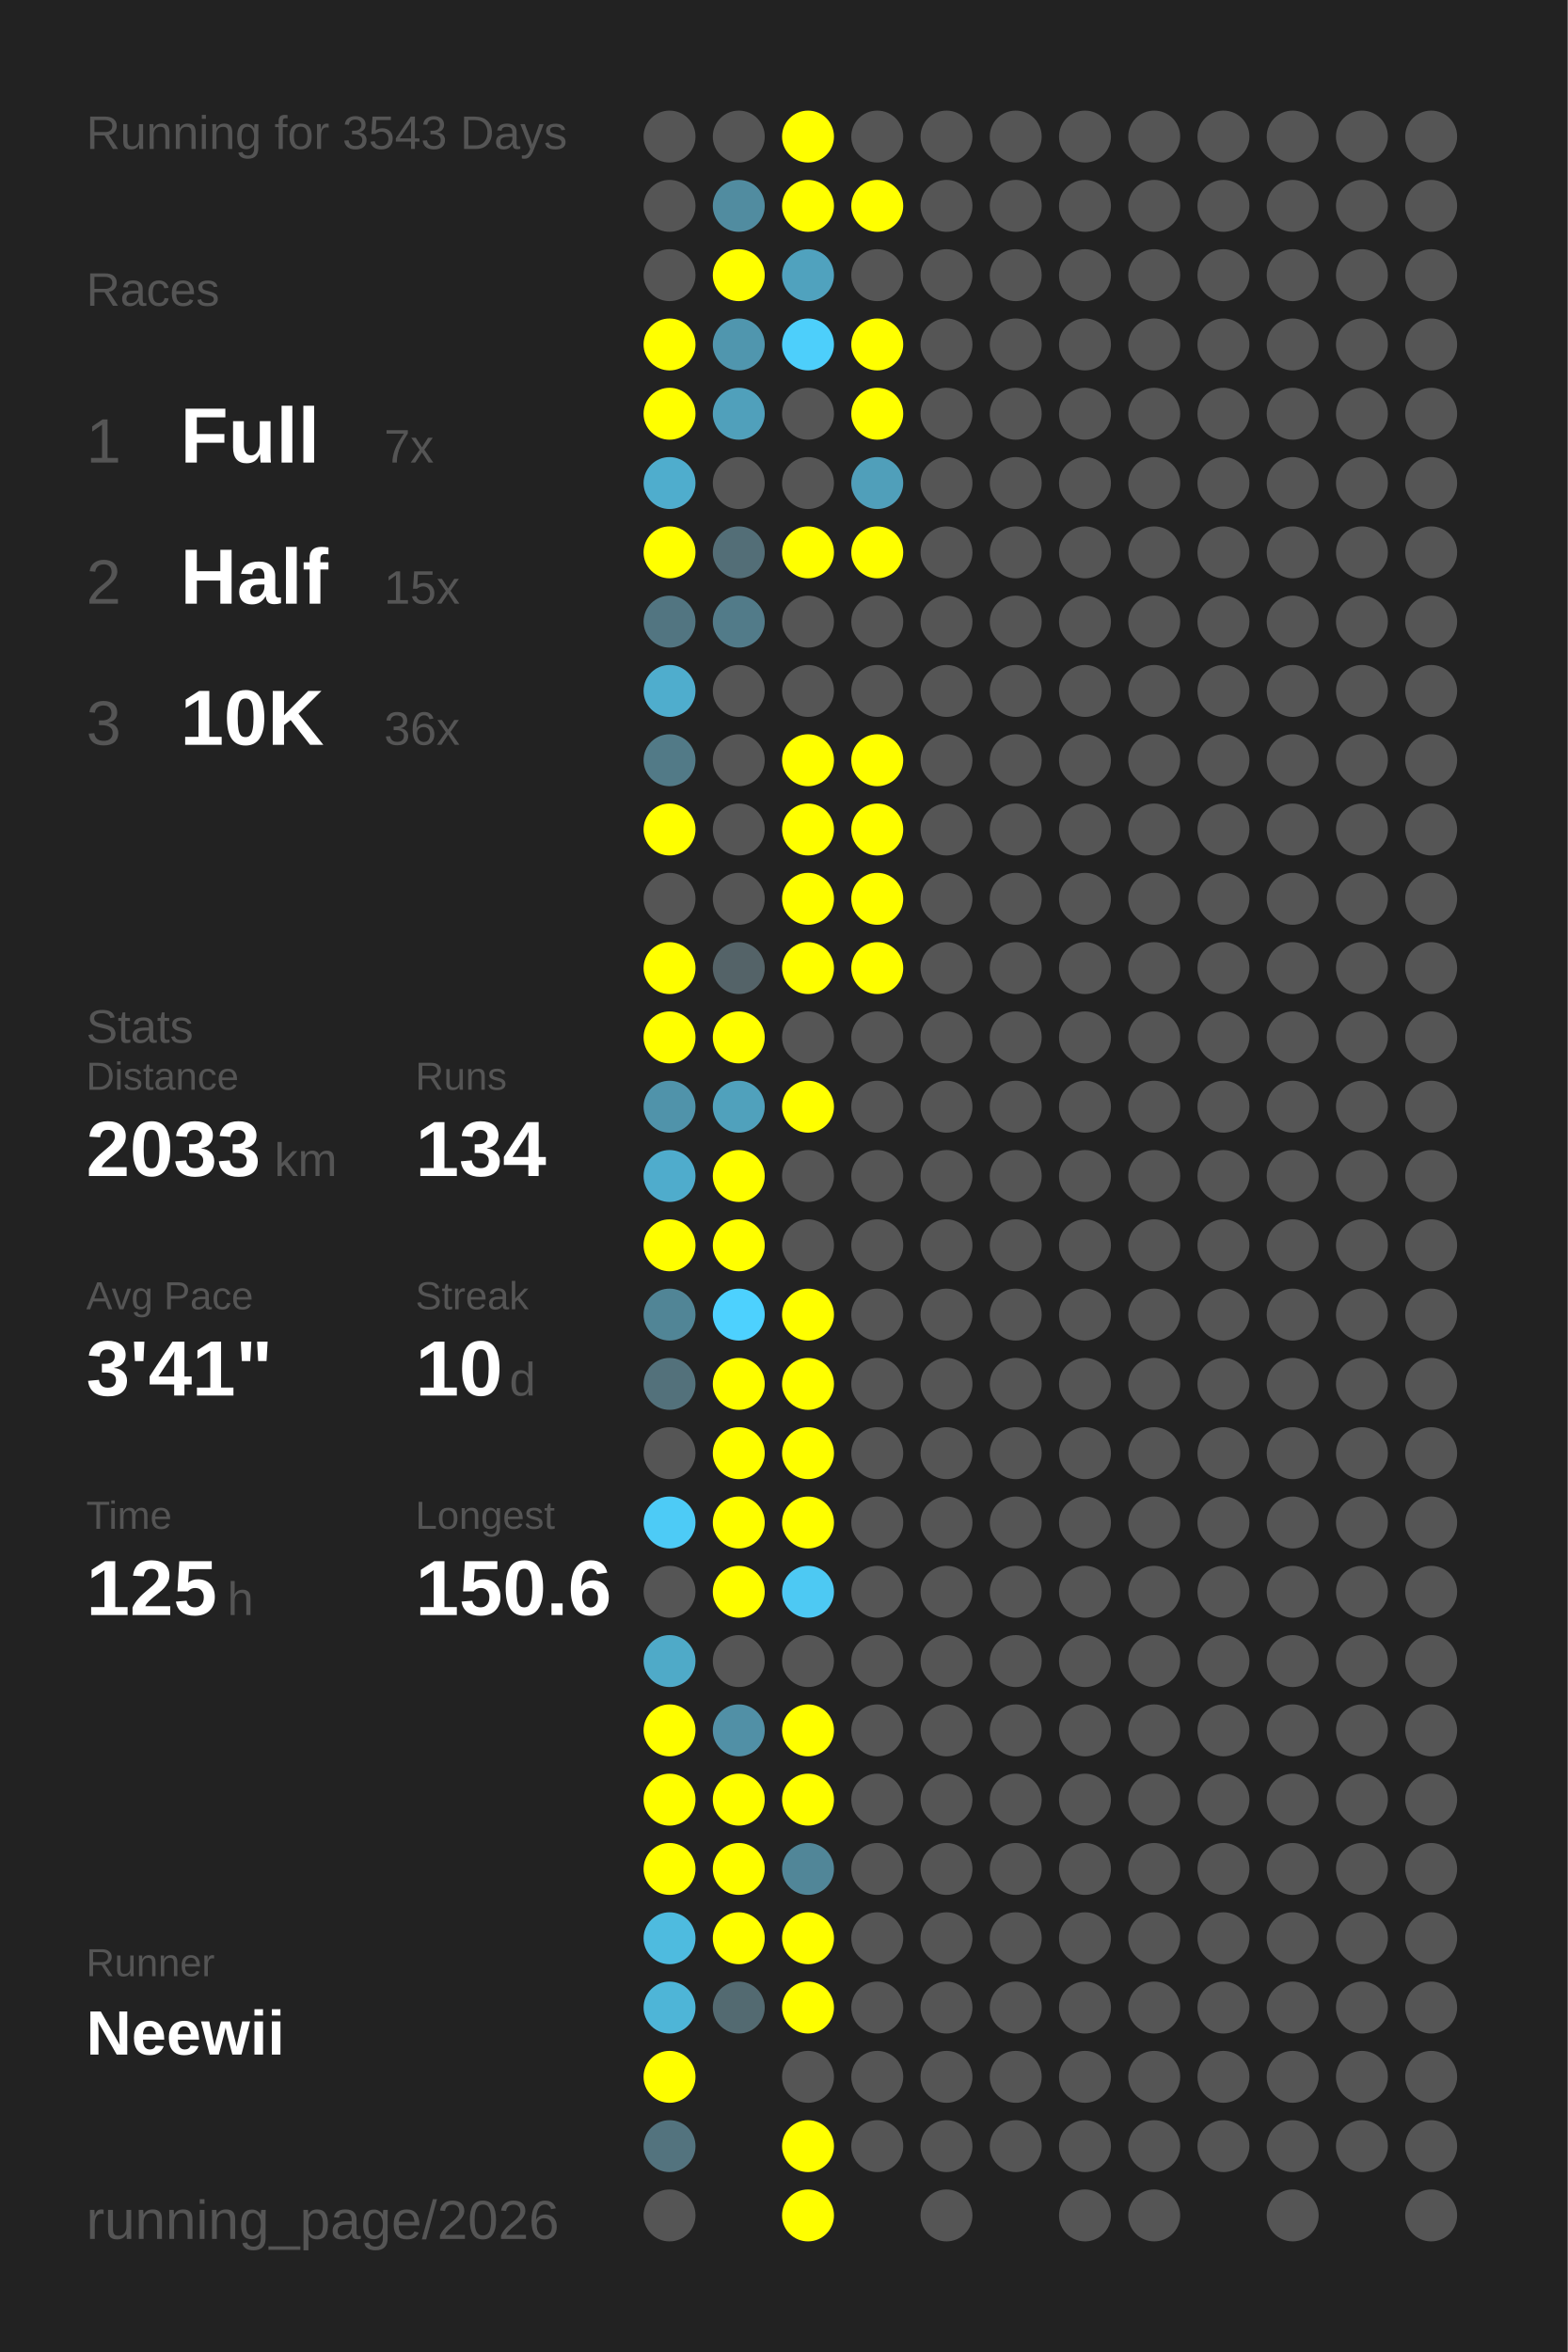
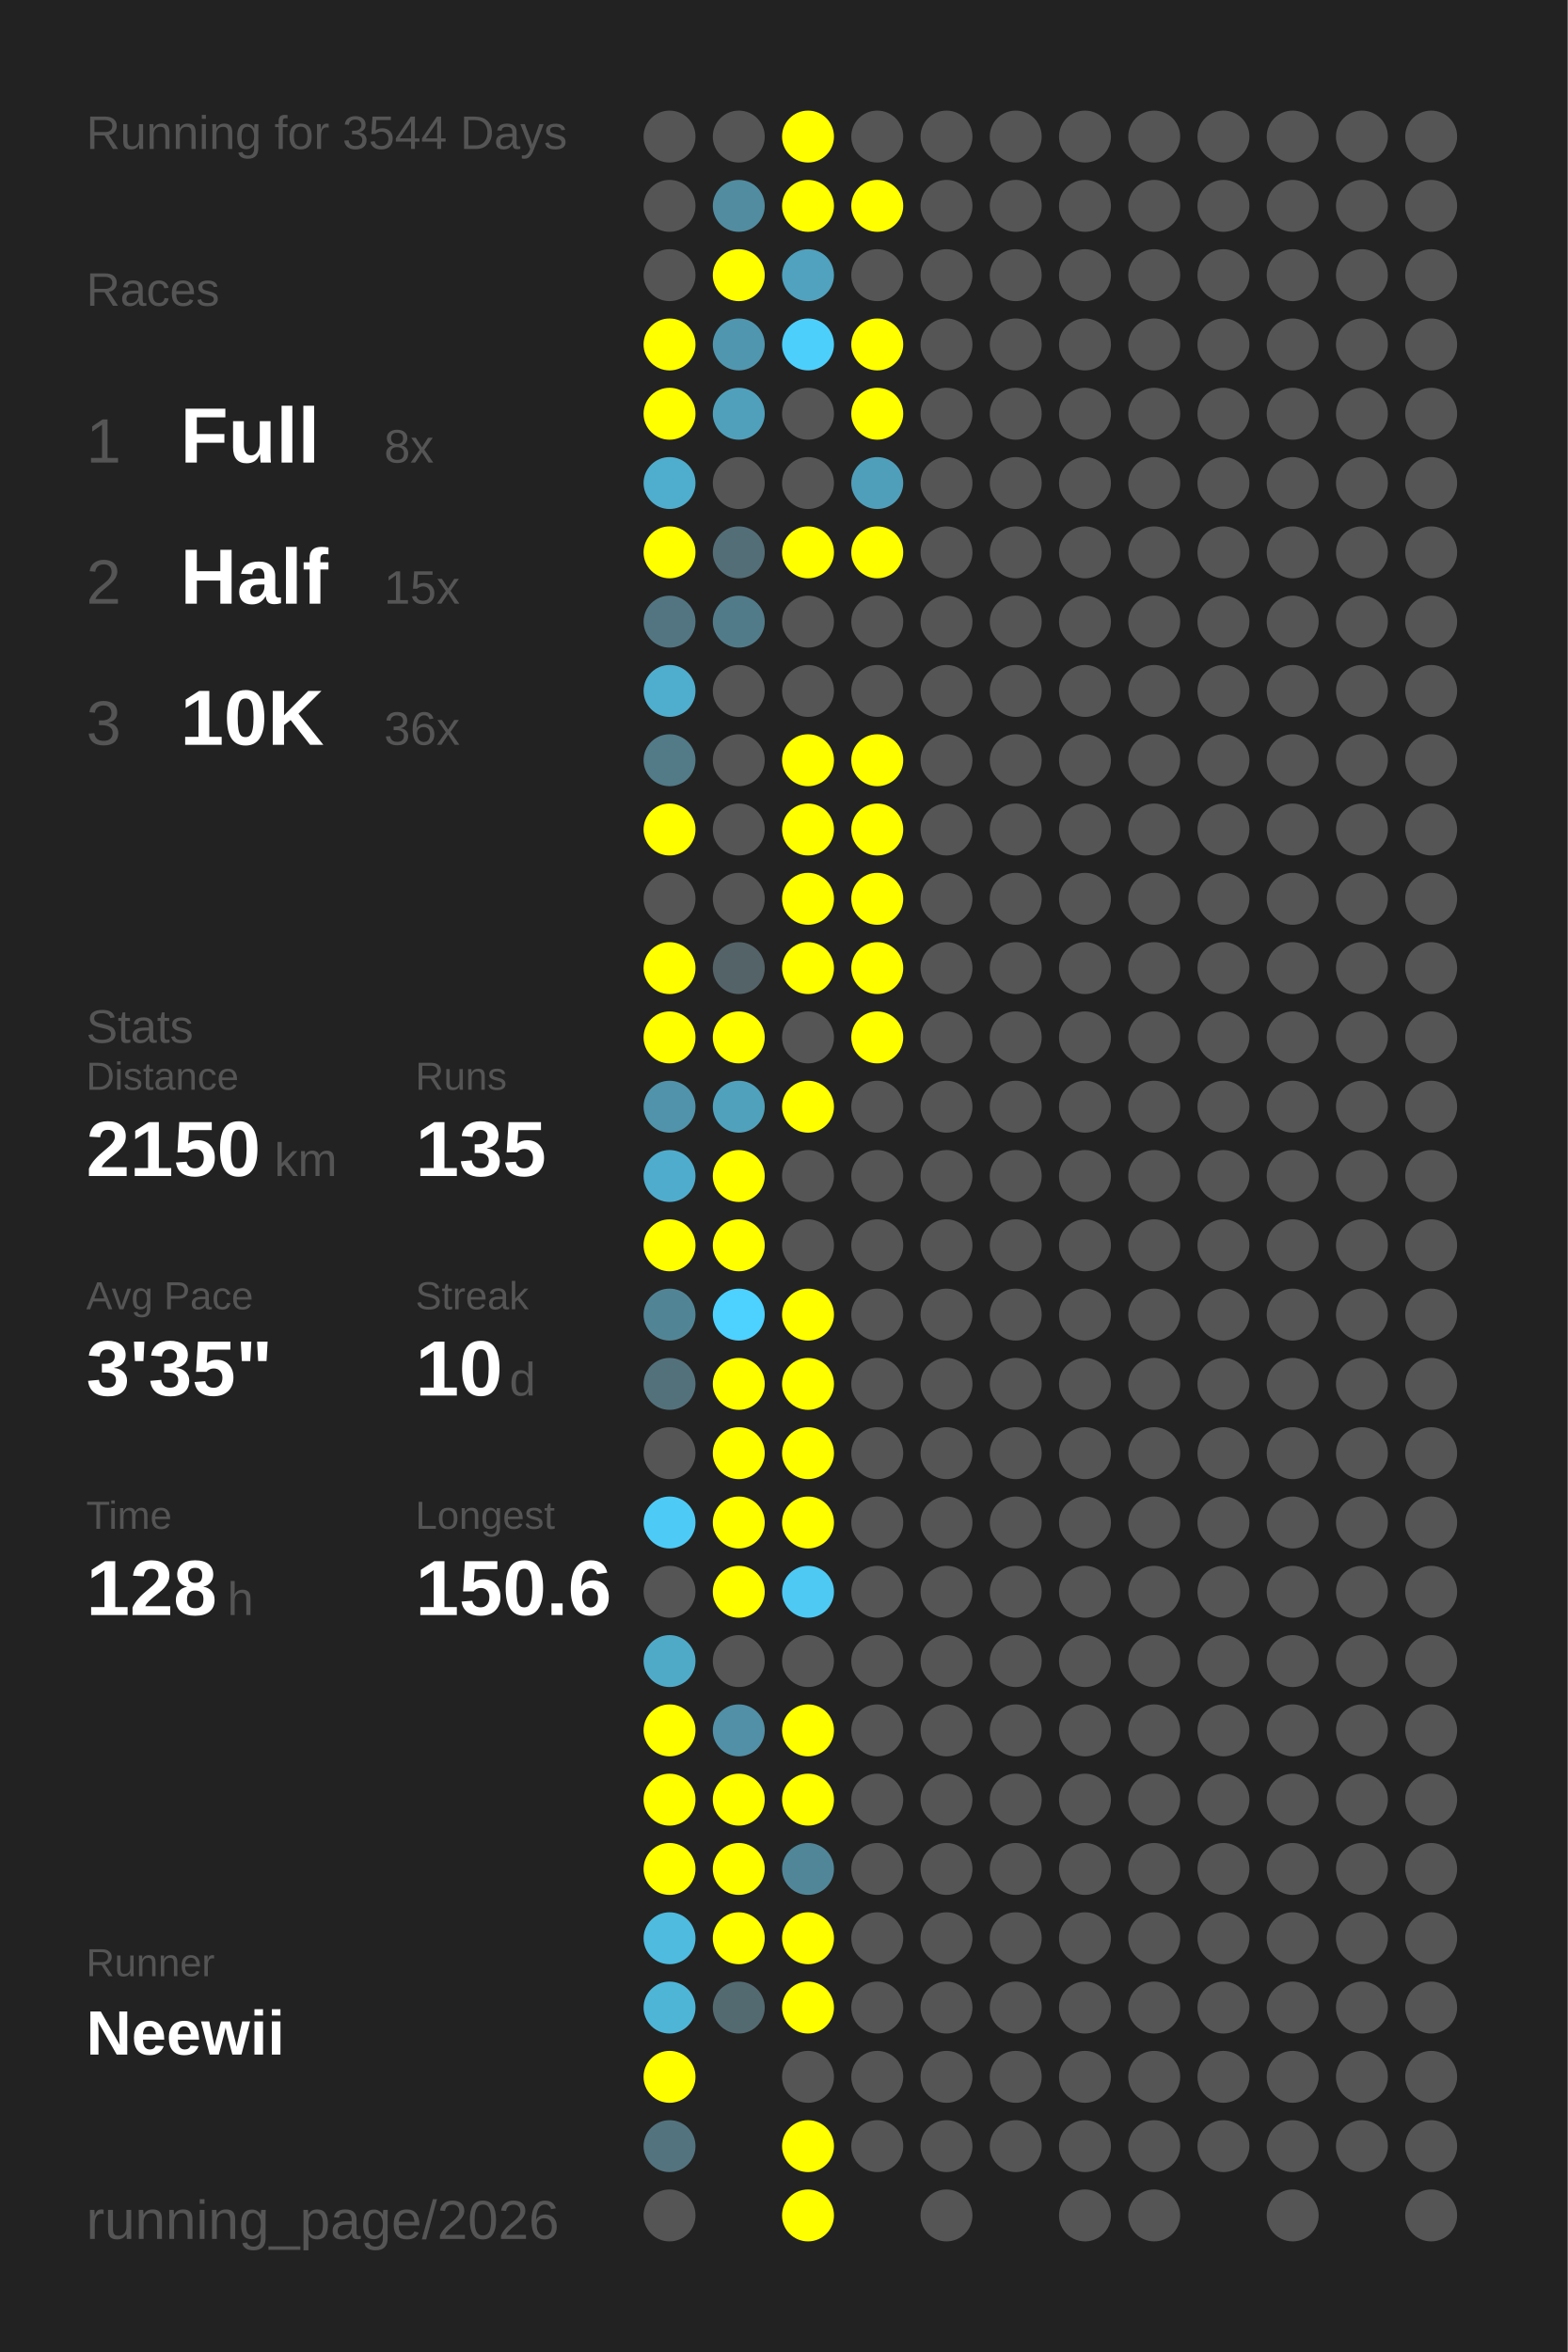
<svg xmlns="http://www.w3.org/2000/svg" baseProfile="full" height="300mm" version="1.1" viewBox="0,0,200,300" width="200mm">
  <defs />
  <rect fill="#222222" height="300" width="200" x="0" y="0" />
-   <text fill="#555555" style="font-size:6px; font-family:Arial;" x="11" y="19">Running for 3543 Days</text>
+   <text fill="#555555" style="font-size:6px; font-family:Arial;" x="11" y="19">Running for 3544 Days</text>
  <text fill="#555555" style="font-size:6px; font-family:Arial;" x="11" y="39">Races</text>
  <text fill="#555555" style="font-size:8px; font-family:Arial;" x="11" y="59">1</text>
  <text fill="#FFFFFF" style="font-size:10px; font-family:Arial; font-weight:bold;" x="23" y="59">Full</text>
-   <text fill="#555555" style="font-size:6px; font-family:Arial;" x="49" y="59">7x</text>
+   <text fill="#555555" style="font-size:6px; font-family:Arial;" x="49" y="59">8x</text>
  <text fill="#555555" style="font-size:8px; font-family:Arial;" x="11" y="77">2</text>
  <text fill="#FFFFFF" style="font-size:10px; font-family:Arial; font-weight:bold;" x="23" y="77">Half</text>
  <text fill="#555555" style="font-size:6px; font-family:Arial;" x="49" y="77">15x</text>
  <text fill="#555555" style="font-size:8px; font-family:Arial;" x="11" y="95">3</text>
  <text fill="#FFFFFF" style="font-size:10px; font-family:Arial; font-weight:bold;" x="23" y="95">10K</text>
  <text fill="#555555" style="font-size:6px; font-family:Arial;" x="49" y="95">36x</text>
  <text fill="#555555" style="font-size:6px; font-family:Arial;" x="11" y="133">Stats</text>
  <text fill="#555555" style="font-size:5px; font-family:Arial;" x="11" y="139">Distance</text>
-   <text fill="#FFFFFF" style="font-size:10px; font-family:Arial; font-weight:bold;" x="11" y="150">2033</text>
+   <text fill="#FFFFFF" style="font-size:10px; font-family:Arial; font-weight:bold;" x="11" y="150">2150</text>
  <text fill="#555555" style="font-size:6px; font-family:Arial;" x="35" y="150">km</text>
  <text fill="#555555" style="font-size:5px; font-family:Arial;" x="53" y="139">Runs</text>
-   <text fill="#FFFFFF" style="font-size:10px; font-family:Arial; font-weight:bold;" x="53" y="150">134</text>
+   <text fill="#FFFFFF" style="font-size:10px; font-family:Arial; font-weight:bold;" x="53" y="150">135</text>
  <text fill="#555555" style="font-size:5px; font-family:Arial;" x="11" y="167">Avg Pace</text>
-   <text fill="#FFFFFF" style="font-size:10px; font-family:Arial; font-weight:bold;" x="11" y="178">3'41"</text>
+   <text fill="#FFFFFF" style="font-size:10px; font-family:Arial; font-weight:bold;" x="11" y="178">3'35"</text>
  <text fill="#555555" style="font-size:5px; font-family:Arial;" x="53" y="167">Streak</text>
  <text fill="#FFFFFF" style="font-size:10px; font-family:Arial; font-weight:bold;" x="53" y="178">10</text>
  <text fill="#555555" style="font-size:6px; font-family:Arial;" x="65" y="178">d</text>
  <text fill="#555555" style="font-size:5px; font-family:Arial;" x="11" y="195">Time</text>
-   <text fill="#FFFFFF" style="font-size:10px; font-family:Arial; font-weight:bold;" x="11" y="206">125</text>
+   <text fill="#FFFFFF" style="font-size:10px; font-family:Arial; font-weight:bold;" x="11" y="206">128</text>
  <text fill="#555555" style="font-size:6px; font-family:Arial;" x="29" y="206">h</text>
  <text fill="#555555" style="font-size:5px; font-family:Arial;" x="53" y="195">Longest</text>
  <text fill="#FFFFFF" style="font-size:10px; font-family:Arial; font-weight:bold;" x="53" y="206">150.6</text>
  <text fill="#555555" style="font-size:5px; font-family:Arial;" x="11" y="252.065">Runner</text>
  <text fill="#FFFFFF" style="font-size:8px; font-family:Arial; font-weight:bold;" x="11" y="262.065">Neewii</text>
  <text fill="#555555" style="font-size:7px; font-family:Arial;" x="11" y="285.581">running_page/2026</text>
  <circle cx="85.417" cy="17.419" fill="#555555" r="3.312" />
  <circle cx="85.417" cy="26.258" fill="#555555" r="3.312" />
  <circle cx="85.417" cy="35.097" fill="#555555" r="3.312" />
  <circle cx="85.417" cy="43.935" fill="#FFFF00" r="3.312" />
  <circle cx="85.417" cy="52.774" fill="#FFFF00" r="3.312" />
  <circle cx="85.417" cy="61.613" fill="#4fadcd" r="3.312" />
  <circle cx="85.417" cy="70.452" fill="#FFFF00" r="3.312" />
  <circle cx="85.417" cy="79.29" fill="#527581" r="3.312" />
  <circle cx="85.417" cy="88.129" fill="#4fadcd" r="3.312" />
  <circle cx="85.417" cy="96.968" fill="#527a87" r="3.312" />
  <circle cx="85.417" cy="105.806" fill="#FFFF00" r="3.312" />
  <circle cx="85.417" cy="114.645" fill="#555555" r="3.312" />
  <circle cx="85.417" cy="123.484" fill="#FFFF00" r="3.312" />
  <circle cx="85.417" cy="132.323" fill="#FFFF00" r="3.312" />
  <circle cx="85.417" cy="141.161" fill="#5093aa" r="3.312" />
  <circle cx="85.417" cy="150" fill="#4faccc" r="3.312" />
  <circle cx="85.417" cy="158.839" fill="#FFFF00" r="3.312" />
  <circle cx="85.417" cy="167.677" fill="#518596" r="3.312" />
  <circle cx="85.417" cy="176.516" fill="#53717b" r="3.312" />
  <circle cx="85.417" cy="185.355" fill="#555555" r="3.312" />
  <circle cx="85.417" cy="194.194" fill="#4dcbf6" r="3.312" />
  <circle cx="85.417" cy="203.032" fill="#555555" r="3.312" />
  <circle cx="85.417" cy="211.871" fill="#4faac8" r="3.312" />
  <circle cx="85.417" cy="220.71" fill="#FFFF00" r="3.312" />
  <circle cx="85.417" cy="229.548" fill="#FFFF00" r="3.312" />
  <circle cx="85.417" cy="238.387" fill="#FFFF00" r="3.312" />
  <circle cx="85.417" cy="247.226" fill="#4ebbdf" r="3.312" />
  <circle cx="85.417" cy="256.065" fill="#4eb5d7" r="3.312" />
  <circle cx="85.417" cy="264.903" fill="#FFFF00" r="3.312" />
  <circle cx="85.417" cy="273.742" fill="#53737e" r="3.312" />
  <circle cx="85.417" cy="282.581" fill="#555555" r="3.312" />
  <circle cx="94.25" cy="17.419" fill="#555555" r="3.312" />
  <circle cx="94.25" cy="26.258" fill="#518ca0" r="3.312" />
  <circle cx="94.25" cy="35.097" fill="#FFFF00" r="3.312" />
  <circle cx="94.25" cy="43.935" fill="#5096ae" r="3.312" />
  <circle cx="94.25" cy="52.774" fill="#50a0bb" r="3.312" />
  <circle cx="94.25" cy="61.613" fill="#555555" r="3.312" />
  <circle cx="94.25" cy="70.452" fill="#536e77" r="3.312" />
  <circle cx="94.25" cy="79.29" fill="#527b89" r="3.312" />
  <circle cx="94.25" cy="88.129" fill="#555555" r="3.312" />
  <circle cx="94.25" cy="96.968" fill="#555555" r="3.312" />
  <circle cx="94.25" cy="105.806" fill="#555555" r="3.312" />
  <circle cx="94.25" cy="114.645" fill="#555555" r="3.312" />
  <circle cx="94.25" cy="123.484" fill="#546368" r="3.312" />
  <circle cx="94.25" cy="132.323" fill="#FFFF00" r="3.312" />
  <circle cx="94.25" cy="141.161" fill="#50a1bc" r="3.312" />
  <circle cx="94.25" cy="150" fill="#FFFF00" r="3.312" />
  <circle cx="94.25" cy="158.839" fill="#FFFF00" r="3.312" />
  <circle cx="94.25" cy="167.677" fill="#4dd1fe" r="3.312" />
  <circle cx="94.25" cy="176.516" fill="#FFFF00" r="3.312" />
  <circle cx="94.25" cy="185.355" fill="#FFFF00" r="3.312" />
  <circle cx="94.25" cy="194.194" fill="#FFFF00" r="3.312" />
  <circle cx="94.25" cy="203.032" fill="#FFFF00" r="3.312" />
  <circle cx="94.25" cy="211.871" fill="#555555" r="3.312" />
  <circle cx="94.25" cy="220.71" fill="#5190a6" r="3.312" />
  <circle cx="94.25" cy="229.548" fill="#FFFF00" r="3.312" />
  <circle cx="94.25" cy="238.387" fill="#FFFF00" r="3.312" />
  <circle cx="94.25" cy="247.226" fill="#FFFF00" r="3.312" />
  <circle cx="94.25" cy="256.065" fill="#536a71" r="3.312" />
  <circle cx="103.083" cy="17.419" fill="#FFFF00" r="3.312" />
  <circle cx="103.083" cy="26.258" fill="#FFFF00" r="3.312" />
  <circle cx="103.083" cy="35.097" fill="#50a2be" r="3.312" />
  <circle cx="103.083" cy="43.935" fill="#4dcffb" r="3.312" />
  <circle cx="103.083" cy="52.774" fill="#555555" r="3.312" />
  <circle cx="103.083" cy="61.613" fill="#555555" r="3.312" />
  <circle cx="103.083" cy="70.452" fill="#FFFF00" r="3.312" />
  <circle cx="103.083" cy="79.29" fill="#555555" r="3.312" />
  <circle cx="103.083" cy="88.129" fill="#555555" r="3.312" />
  <circle cx="103.083" cy="96.968" fill="#FFFF00" r="3.312" />
  <circle cx="103.083" cy="105.806" fill="#FFFF00" r="3.312" />
  <circle cx="103.083" cy="114.645" fill="#FFFF00" r="3.312" />
  <circle cx="103.083" cy="123.484" fill="#FFFF00" r="3.312" />
  <circle cx="103.083" cy="132.323" fill="#555555" r="3.312" />
  <circle cx="103.083" cy="141.161" fill="#FFFF00" r="3.312" />
  <circle cx="103.083" cy="150" fill="#555555" r="3.312" />
  <circle cx="103.083" cy="158.839" fill="#555555" r="3.312" />
  <circle cx="103.083" cy="167.677" fill="#FFFF00" r="3.312" />
  <circle cx="103.083" cy="176.516" fill="#FFFF00" r="3.312" />
  <circle cx="103.083" cy="185.355" fill="#FFFF00" r="3.312" />
  <circle cx="103.083" cy="194.194" fill="#FFFF00" r="3.312" />
  <circle cx="103.083" cy="203.032" fill="#4dc9f3" r="3.312" />
  <circle cx="103.083" cy="211.871" fill="#555555" r="3.312" />
  <circle cx="103.083" cy="220.71" fill="#FFFF00" r="3.312" />
  <circle cx="103.083" cy="229.548" fill="#FFFF00" r="3.312" />
  <circle cx="103.083" cy="238.387" fill="#518698" r="3.312" />
  <circle cx="103.083" cy="247.226" fill="#FFFF00" r="3.312" />
  <circle cx="103.083" cy="256.065" fill="#FFFF00" r="3.312" />
  <circle cx="103.083" cy="264.903" fill="#555555" r="3.312" />
  <circle cx="103.083" cy="273.742" fill="#FFFF00" r="3.312" />
  <circle cx="103.083" cy="282.581" fill="#FFFF00" r="3.312" />
  <circle cx="111.917" cy="17.419" fill="#555555" r="3.312" />
  <circle cx="111.917" cy="26.258" fill="#FFFF00" r="3.312" />
  <circle cx="111.917" cy="35.097" fill="#555555" r="3.312" />
  <circle cx="111.917" cy="43.935" fill="#FFFF00" r="3.312" />
  <circle cx="111.917" cy="52.774" fill="#FFFF00" r="3.312" />
  <circle cx="111.917" cy="61.613" fill="#509fba" r="3.312" />
  <circle cx="111.917" cy="70.452" fill="#FFFF00" r="3.312" />
  <circle cx="111.917" cy="79.29" fill="#555555" r="3.312" />
  <circle cx="111.917" cy="88.129" fill="#555555" r="3.312" />
  <circle cx="111.917" cy="96.968" fill="#FFFF00" r="3.312" />
  <circle cx="111.917" cy="105.806" fill="#FFFF00" r="3.312" />
  <circle cx="111.917" cy="114.645" fill="#FFFF00" r="3.312" />
  <circle cx="111.917" cy="123.484" fill="#FFFF00" r="3.312" />
-   <circle cx="111.917" cy="132.323" fill="#555555" r="3.312" />
+   <circle cx="111.917" cy="132.323" fill="#FFFF00" r="3.312" />
  <circle cx="111.917" cy="141.161" fill="#555555" r="3.312" />
  <circle cx="111.917" cy="150" fill="#555555" r="3.312" />
  <circle cx="111.917" cy="158.839" fill="#555555" r="3.312" />
  <circle cx="111.917" cy="167.677" fill="#555555" r="3.312" />
  <circle cx="111.917" cy="176.516" fill="#555555" r="3.312" />
  <circle cx="111.917" cy="185.355" fill="#555555" r="3.312" />
  <circle cx="111.917" cy="194.194" fill="#555555" r="3.312" />
  <circle cx="111.917" cy="203.032" fill="#555555" r="3.312" />
  <circle cx="111.917" cy="211.871" fill="#555555" r="3.312" />
  <circle cx="111.917" cy="220.71" fill="#555555" r="3.312" />
  <circle cx="111.917" cy="229.548" fill="#555555" r="3.312" />
  <circle cx="111.917" cy="238.387" fill="#555555" r="3.312" />
  <circle cx="111.917" cy="247.226" fill="#555555" r="3.312" />
  <circle cx="111.917" cy="256.065" fill="#555555" r="3.312" />
  <circle cx="111.917" cy="264.903" fill="#555555" r="3.312" />
  <circle cx="111.917" cy="273.742" fill="#555555" r="3.312" />
  <circle cx="120.75" cy="17.419" fill="#555555" r="3.312" />
  <circle cx="120.75" cy="26.258" fill="#555555" r="3.312" />
  <circle cx="120.75" cy="35.097" fill="#555555" r="3.312" />
  <circle cx="120.75" cy="43.935" fill="#555555" r="3.312" />
  <circle cx="120.75" cy="52.774" fill="#555555" r="3.312" />
  <circle cx="120.75" cy="61.613" fill="#555555" r="3.312" />
  <circle cx="120.75" cy="70.452" fill="#555555" r="3.312" />
  <circle cx="120.75" cy="79.29" fill="#555555" r="3.312" />
  <circle cx="120.75" cy="88.129" fill="#555555" r="3.312" />
  <circle cx="120.75" cy="96.968" fill="#555555" r="3.312" />
  <circle cx="120.75" cy="105.806" fill="#555555" r="3.312" />
  <circle cx="120.75" cy="114.645" fill="#555555" r="3.312" />
  <circle cx="120.75" cy="123.484" fill="#555555" r="3.312" />
  <circle cx="120.75" cy="132.323" fill="#555555" r="3.312" />
  <circle cx="120.75" cy="141.161" fill="#555555" r="3.312" />
  <circle cx="120.75" cy="150" fill="#555555" r="3.312" />
  <circle cx="120.75" cy="158.839" fill="#555555" r="3.312" />
  <circle cx="120.75" cy="167.677" fill="#555555" r="3.312" />
  <circle cx="120.75" cy="176.516" fill="#555555" r="3.312" />
  <circle cx="120.75" cy="185.355" fill="#555555" r="3.312" />
  <circle cx="120.75" cy="194.194" fill="#555555" r="3.312" />
  <circle cx="120.75" cy="203.032" fill="#555555" r="3.312" />
  <circle cx="120.75" cy="211.871" fill="#555555" r="3.312" />
  <circle cx="120.75" cy="220.71" fill="#555555" r="3.312" />
  <circle cx="120.75" cy="229.548" fill="#555555" r="3.312" />
  <circle cx="120.75" cy="238.387" fill="#555555" r="3.312" />
  <circle cx="120.75" cy="247.226" fill="#555555" r="3.312" />
  <circle cx="120.75" cy="256.065" fill="#555555" r="3.312" />
  <circle cx="120.75" cy="264.903" fill="#555555" r="3.312" />
  <circle cx="120.75" cy="273.742" fill="#555555" r="3.312" />
  <circle cx="120.75" cy="282.581" fill="#555555" r="3.312" />
  <circle cx="129.583" cy="17.419" fill="#555555" r="3.312" />
  <circle cx="129.583" cy="26.258" fill="#555555" r="3.312" />
  <circle cx="129.583" cy="35.097" fill="#555555" r="3.312" />
  <circle cx="129.583" cy="43.935" fill="#555555" r="3.312" />
  <circle cx="129.583" cy="52.774" fill="#555555" r="3.312" />
  <circle cx="129.583" cy="61.613" fill="#555555" r="3.312" />
  <circle cx="129.583" cy="70.452" fill="#555555" r="3.312" />
  <circle cx="129.583" cy="79.29" fill="#555555" r="3.312" />
  <circle cx="129.583" cy="88.129" fill="#555555" r="3.312" />
  <circle cx="129.583" cy="96.968" fill="#555555" r="3.312" />
  <circle cx="129.583" cy="105.806" fill="#555555" r="3.312" />
  <circle cx="129.583" cy="114.645" fill="#555555" r="3.312" />
  <circle cx="129.583" cy="123.484" fill="#555555" r="3.312" />
  <circle cx="129.583" cy="132.323" fill="#555555" r="3.312" />
  <circle cx="129.583" cy="141.161" fill="#555555" r="3.312" />
  <circle cx="129.583" cy="150" fill="#555555" r="3.312" />
  <circle cx="129.583" cy="158.839" fill="#555555" r="3.312" />
  <circle cx="129.583" cy="167.677" fill="#555555" r="3.312" />
  <circle cx="129.583" cy="176.516" fill="#555555" r="3.312" />
  <circle cx="129.583" cy="185.355" fill="#555555" r="3.312" />
  <circle cx="129.583" cy="194.194" fill="#555555" r="3.312" />
  <circle cx="129.583" cy="203.032" fill="#555555" r="3.312" />
  <circle cx="129.583" cy="211.871" fill="#555555" r="3.312" />
  <circle cx="129.583" cy="220.71" fill="#555555" r="3.312" />
  <circle cx="129.583" cy="229.548" fill="#555555" r="3.312" />
  <circle cx="129.583" cy="238.387" fill="#555555" r="3.312" />
  <circle cx="129.583" cy="247.226" fill="#555555" r="3.312" />
  <circle cx="129.583" cy="256.065" fill="#555555" r="3.312" />
  <circle cx="129.583" cy="264.903" fill="#555555" r="3.312" />
  <circle cx="129.583" cy="273.742" fill="#555555" r="3.312" />
  <circle cx="138.417" cy="17.419" fill="#555555" r="3.312" />
  <circle cx="138.417" cy="26.258" fill="#555555" r="3.312" />
  <circle cx="138.417" cy="35.097" fill="#555555" r="3.312" />
  <circle cx="138.417" cy="43.935" fill="#555555" r="3.312" />
  <circle cx="138.417" cy="52.774" fill="#555555" r="3.312" />
  <circle cx="138.417" cy="61.613" fill="#555555" r="3.312" />
  <circle cx="138.417" cy="70.452" fill="#555555" r="3.312" />
  <circle cx="138.417" cy="79.29" fill="#555555" r="3.312" />
  <circle cx="138.417" cy="88.129" fill="#555555" r="3.312" />
  <circle cx="138.417" cy="96.968" fill="#555555" r="3.312" />
  <circle cx="138.417" cy="105.806" fill="#555555" r="3.312" />
  <circle cx="138.417" cy="114.645" fill="#555555" r="3.312" />
  <circle cx="138.417" cy="123.484" fill="#555555" r="3.312" />
  <circle cx="138.417" cy="132.323" fill="#555555" r="3.312" />
  <circle cx="138.417" cy="141.161" fill="#555555" r="3.312" />
  <circle cx="138.417" cy="150" fill="#555555" r="3.312" />
  <circle cx="138.417" cy="158.839" fill="#555555" r="3.312" />
  <circle cx="138.417" cy="167.677" fill="#555555" r="3.312" />
  <circle cx="138.417" cy="176.516" fill="#555555" r="3.312" />
  <circle cx="138.417" cy="185.355" fill="#555555" r="3.312" />
  <circle cx="138.417" cy="194.194" fill="#555555" r="3.312" />
  <circle cx="138.417" cy="203.032" fill="#555555" r="3.312" />
  <circle cx="138.417" cy="211.871" fill="#555555" r="3.312" />
  <circle cx="138.417" cy="220.71" fill="#555555" r="3.312" />
  <circle cx="138.417" cy="229.548" fill="#555555" r="3.312" />
  <circle cx="138.417" cy="238.387" fill="#555555" r="3.312" />
  <circle cx="138.417" cy="247.226" fill="#555555" r="3.312" />
  <circle cx="138.417" cy="256.065" fill="#555555" r="3.312" />
  <circle cx="138.417" cy="264.903" fill="#555555" r="3.312" />
  <circle cx="138.417" cy="273.742" fill="#555555" r="3.312" />
  <circle cx="138.417" cy="282.581" fill="#555555" r="3.312" />
  <circle cx="147.25" cy="17.419" fill="#555555" r="3.312" />
  <circle cx="147.25" cy="26.258" fill="#555555" r="3.312" />
  <circle cx="147.25" cy="35.097" fill="#555555" r="3.312" />
  <circle cx="147.25" cy="43.935" fill="#555555" r="3.312" />
  <circle cx="147.25" cy="52.774" fill="#555555" r="3.312" />
  <circle cx="147.25" cy="61.613" fill="#555555" r="3.312" />
  <circle cx="147.25" cy="70.452" fill="#555555" r="3.312" />
  <circle cx="147.25" cy="79.29" fill="#555555" r="3.312" />
  <circle cx="147.25" cy="88.129" fill="#555555" r="3.312" />
  <circle cx="147.25" cy="96.968" fill="#555555" r="3.312" />
  <circle cx="147.25" cy="105.806" fill="#555555" r="3.312" />
  <circle cx="147.25" cy="114.645" fill="#555555" r="3.312" />
  <circle cx="147.25" cy="123.484" fill="#555555" r="3.312" />
  <circle cx="147.25" cy="132.323" fill="#555555" r="3.312" />
  <circle cx="147.25" cy="141.161" fill="#555555" r="3.312" />
  <circle cx="147.25" cy="150" fill="#555555" r="3.312" />
  <circle cx="147.25" cy="158.839" fill="#555555" r="3.312" />
  <circle cx="147.25" cy="167.677" fill="#555555" r="3.312" />
  <circle cx="147.25" cy="176.516" fill="#555555" r="3.312" />
  <circle cx="147.25" cy="185.355" fill="#555555" r="3.312" />
  <circle cx="147.25" cy="194.194" fill="#555555" r="3.312" />
  <circle cx="147.25" cy="203.032" fill="#555555" r="3.312" />
  <circle cx="147.25" cy="211.871" fill="#555555" r="3.312" />
  <circle cx="147.25" cy="220.71" fill="#555555" r="3.312" />
  <circle cx="147.25" cy="229.548" fill="#555555" r="3.312" />
  <circle cx="147.25" cy="238.387" fill="#555555" r="3.312" />
  <circle cx="147.25" cy="247.226" fill="#555555" r="3.312" />
  <circle cx="147.25" cy="256.065" fill="#555555" r="3.312" />
  <circle cx="147.25" cy="264.903" fill="#555555" r="3.312" />
  <circle cx="147.25" cy="273.742" fill="#555555" r="3.312" />
  <circle cx="147.25" cy="282.581" fill="#555555" r="3.312" />
  <circle cx="156.083" cy="17.419" fill="#555555" r="3.312" />
  <circle cx="156.083" cy="26.258" fill="#555555" r="3.312" />
  <circle cx="156.083" cy="35.097" fill="#555555" r="3.312" />
  <circle cx="156.083" cy="43.935" fill="#555555" r="3.312" />
  <circle cx="156.083" cy="52.774" fill="#555555" r="3.312" />
  <circle cx="156.083" cy="61.613" fill="#555555" r="3.312" />
  <circle cx="156.083" cy="70.452" fill="#555555" r="3.312" />
  <circle cx="156.083" cy="79.29" fill="#555555" r="3.312" />
  <circle cx="156.083" cy="88.129" fill="#555555" r="3.312" />
  <circle cx="156.083" cy="96.968" fill="#555555" r="3.312" />
  <circle cx="156.083" cy="105.806" fill="#555555" r="3.312" />
  <circle cx="156.083" cy="114.645" fill="#555555" r="3.312" />
  <circle cx="156.083" cy="123.484" fill="#555555" r="3.312" />
  <circle cx="156.083" cy="132.323" fill="#555555" r="3.312" />
  <circle cx="156.083" cy="141.161" fill="#555555" r="3.312" />
  <circle cx="156.083" cy="150" fill="#555555" r="3.312" />
  <circle cx="156.083" cy="158.839" fill="#555555" r="3.312" />
  <circle cx="156.083" cy="167.677" fill="#555555" r="3.312" />
  <circle cx="156.083" cy="176.516" fill="#555555" r="3.312" />
  <circle cx="156.083" cy="185.355" fill="#555555" r="3.312" />
  <circle cx="156.083" cy="194.194" fill="#555555" r="3.312" />
  <circle cx="156.083" cy="203.032" fill="#555555" r="3.312" />
  <circle cx="156.083" cy="211.871" fill="#555555" r="3.312" />
  <circle cx="156.083" cy="220.71" fill="#555555" r="3.312" />
  <circle cx="156.083" cy="229.548" fill="#555555" r="3.312" />
  <circle cx="156.083" cy="238.387" fill="#555555" r="3.312" />
  <circle cx="156.083" cy="247.226" fill="#555555" r="3.312" />
  <circle cx="156.083" cy="256.065" fill="#555555" r="3.312" />
  <circle cx="156.083" cy="264.903" fill="#555555" r="3.312" />
  <circle cx="156.083" cy="273.742" fill="#555555" r="3.312" />
  <circle cx="164.917" cy="17.419" fill="#555555" r="3.312" />
  <circle cx="164.917" cy="26.258" fill="#555555" r="3.312" />
  <circle cx="164.917" cy="35.097" fill="#555555" r="3.312" />
  <circle cx="164.917" cy="43.935" fill="#555555" r="3.312" />
  <circle cx="164.917" cy="52.774" fill="#555555" r="3.312" />
  <circle cx="164.917" cy="61.613" fill="#555555" r="3.312" />
  <circle cx="164.917" cy="70.452" fill="#555555" r="3.312" />
  <circle cx="164.917" cy="79.29" fill="#555555" r="3.312" />
  <circle cx="164.917" cy="88.129" fill="#555555" r="3.312" />
  <circle cx="164.917" cy="96.968" fill="#555555" r="3.312" />
  <circle cx="164.917" cy="105.806" fill="#555555" r="3.312" />
  <circle cx="164.917" cy="114.645" fill="#555555" r="3.312" />
  <circle cx="164.917" cy="123.484" fill="#555555" r="3.312" />
  <circle cx="164.917" cy="132.323" fill="#555555" r="3.312" />
  <circle cx="164.917" cy="141.161" fill="#555555" r="3.312" />
  <circle cx="164.917" cy="150" fill="#555555" r="3.312" />
  <circle cx="164.917" cy="158.839" fill="#555555" r="3.312" />
  <circle cx="164.917" cy="167.677" fill="#555555" r="3.312" />
  <circle cx="164.917" cy="176.516" fill="#555555" r="3.312" />
  <circle cx="164.917" cy="185.355" fill="#555555" r="3.312" />
  <circle cx="164.917" cy="194.194" fill="#555555" r="3.312" />
  <circle cx="164.917" cy="203.032" fill="#555555" r="3.312" />
  <circle cx="164.917" cy="211.871" fill="#555555" r="3.312" />
  <circle cx="164.917" cy="220.71" fill="#555555" r="3.312" />
  <circle cx="164.917" cy="229.548" fill="#555555" r="3.312" />
  <circle cx="164.917" cy="238.387" fill="#555555" r="3.312" />
  <circle cx="164.917" cy="247.226" fill="#555555" r="3.312" />
  <circle cx="164.917" cy="256.065" fill="#555555" r="3.312" />
  <circle cx="164.917" cy="264.903" fill="#555555" r="3.312" />
  <circle cx="164.917" cy="273.742" fill="#555555" r="3.312" />
  <circle cx="164.917" cy="282.581" fill="#555555" r="3.312" />
  <circle cx="173.75" cy="17.419" fill="#555555" r="3.312" />
  <circle cx="173.75" cy="26.258" fill="#555555" r="3.312" />
  <circle cx="173.75" cy="35.097" fill="#555555" r="3.312" />
  <circle cx="173.75" cy="43.935" fill="#555555" r="3.312" />
  <circle cx="173.75" cy="52.774" fill="#555555" r="3.312" />
  <circle cx="173.75" cy="61.613" fill="#555555" r="3.312" />
  <circle cx="173.75" cy="70.452" fill="#555555" r="3.312" />
  <circle cx="173.75" cy="79.29" fill="#555555" r="3.312" />
  <circle cx="173.75" cy="88.129" fill="#555555" r="3.312" />
  <circle cx="173.75" cy="96.968" fill="#555555" r="3.312" />
  <circle cx="173.75" cy="105.806" fill="#555555" r="3.312" />
  <circle cx="173.75" cy="114.645" fill="#555555" r="3.312" />
  <circle cx="173.75" cy="123.484" fill="#555555" r="3.312" />
  <circle cx="173.75" cy="132.323" fill="#555555" r="3.312" />
  <circle cx="173.75" cy="141.161" fill="#555555" r="3.312" />
  <circle cx="173.75" cy="150" fill="#555555" r="3.312" />
  <circle cx="173.75" cy="158.839" fill="#555555" r="3.312" />
  <circle cx="173.75" cy="167.677" fill="#555555" r="3.312" />
  <circle cx="173.75" cy="176.516" fill="#555555" r="3.312" />
  <circle cx="173.75" cy="185.355" fill="#555555" r="3.312" />
  <circle cx="173.75" cy="194.194" fill="#555555" r="3.312" />
  <circle cx="173.75" cy="203.032" fill="#555555" r="3.312" />
  <circle cx="173.75" cy="211.871" fill="#555555" r="3.312" />
  <circle cx="173.75" cy="220.71" fill="#555555" r="3.312" />
  <circle cx="173.75" cy="229.548" fill="#555555" r="3.312" />
  <circle cx="173.75" cy="238.387" fill="#555555" r="3.312" />
  <circle cx="173.75" cy="247.226" fill="#555555" r="3.312" />
  <circle cx="173.75" cy="256.065" fill="#555555" r="3.312" />
  <circle cx="173.75" cy="264.903" fill="#555555" r="3.312" />
  <circle cx="173.75" cy="273.742" fill="#555555" r="3.312" />
  <circle cx="182.583" cy="17.419" fill="#555555" r="3.312" />
  <circle cx="182.583" cy="26.258" fill="#555555" r="3.312" />
  <circle cx="182.583" cy="35.097" fill="#555555" r="3.312" />
  <circle cx="182.583" cy="43.935" fill="#555555" r="3.312" />
  <circle cx="182.583" cy="52.774" fill="#555555" r="3.312" />
  <circle cx="182.583" cy="61.613" fill="#555555" r="3.312" />
  <circle cx="182.583" cy="70.452" fill="#555555" r="3.312" />
  <circle cx="182.583" cy="79.29" fill="#555555" r="3.312" />
  <circle cx="182.583" cy="88.129" fill="#555555" r="3.312" />
  <circle cx="182.583" cy="96.968" fill="#555555" r="3.312" />
  <circle cx="182.583" cy="105.806" fill="#555555" r="3.312" />
  <circle cx="182.583" cy="114.645" fill="#555555" r="3.312" />
  <circle cx="182.583" cy="123.484" fill="#555555" r="3.312" />
  <circle cx="182.583" cy="132.323" fill="#555555" r="3.312" />
  <circle cx="182.583" cy="141.161" fill="#555555" r="3.312" />
  <circle cx="182.583" cy="150" fill="#555555" r="3.312" />
  <circle cx="182.583" cy="158.839" fill="#555555" r="3.312" />
  <circle cx="182.583" cy="167.677" fill="#555555" r="3.312" />
  <circle cx="182.583" cy="176.516" fill="#555555" r="3.312" />
  <circle cx="182.583" cy="185.355" fill="#555555" r="3.312" />
  <circle cx="182.583" cy="194.194" fill="#555555" r="3.312" />
  <circle cx="182.583" cy="203.032" fill="#555555" r="3.312" />
  <circle cx="182.583" cy="211.871" fill="#555555" r="3.312" />
  <circle cx="182.583" cy="220.71" fill="#555555" r="3.312" />
  <circle cx="182.583" cy="229.548" fill="#555555" r="3.312" />
  <circle cx="182.583" cy="238.387" fill="#555555" r="3.312" />
  <circle cx="182.583" cy="247.226" fill="#555555" r="3.312" />
  <circle cx="182.583" cy="256.065" fill="#555555" r="3.312" />
  <circle cx="182.583" cy="264.903" fill="#555555" r="3.312" />
  <circle cx="182.583" cy="273.742" fill="#555555" r="3.312" />
  <circle cx="182.583" cy="282.581" fill="#555555" r="3.312" />
</svg>
